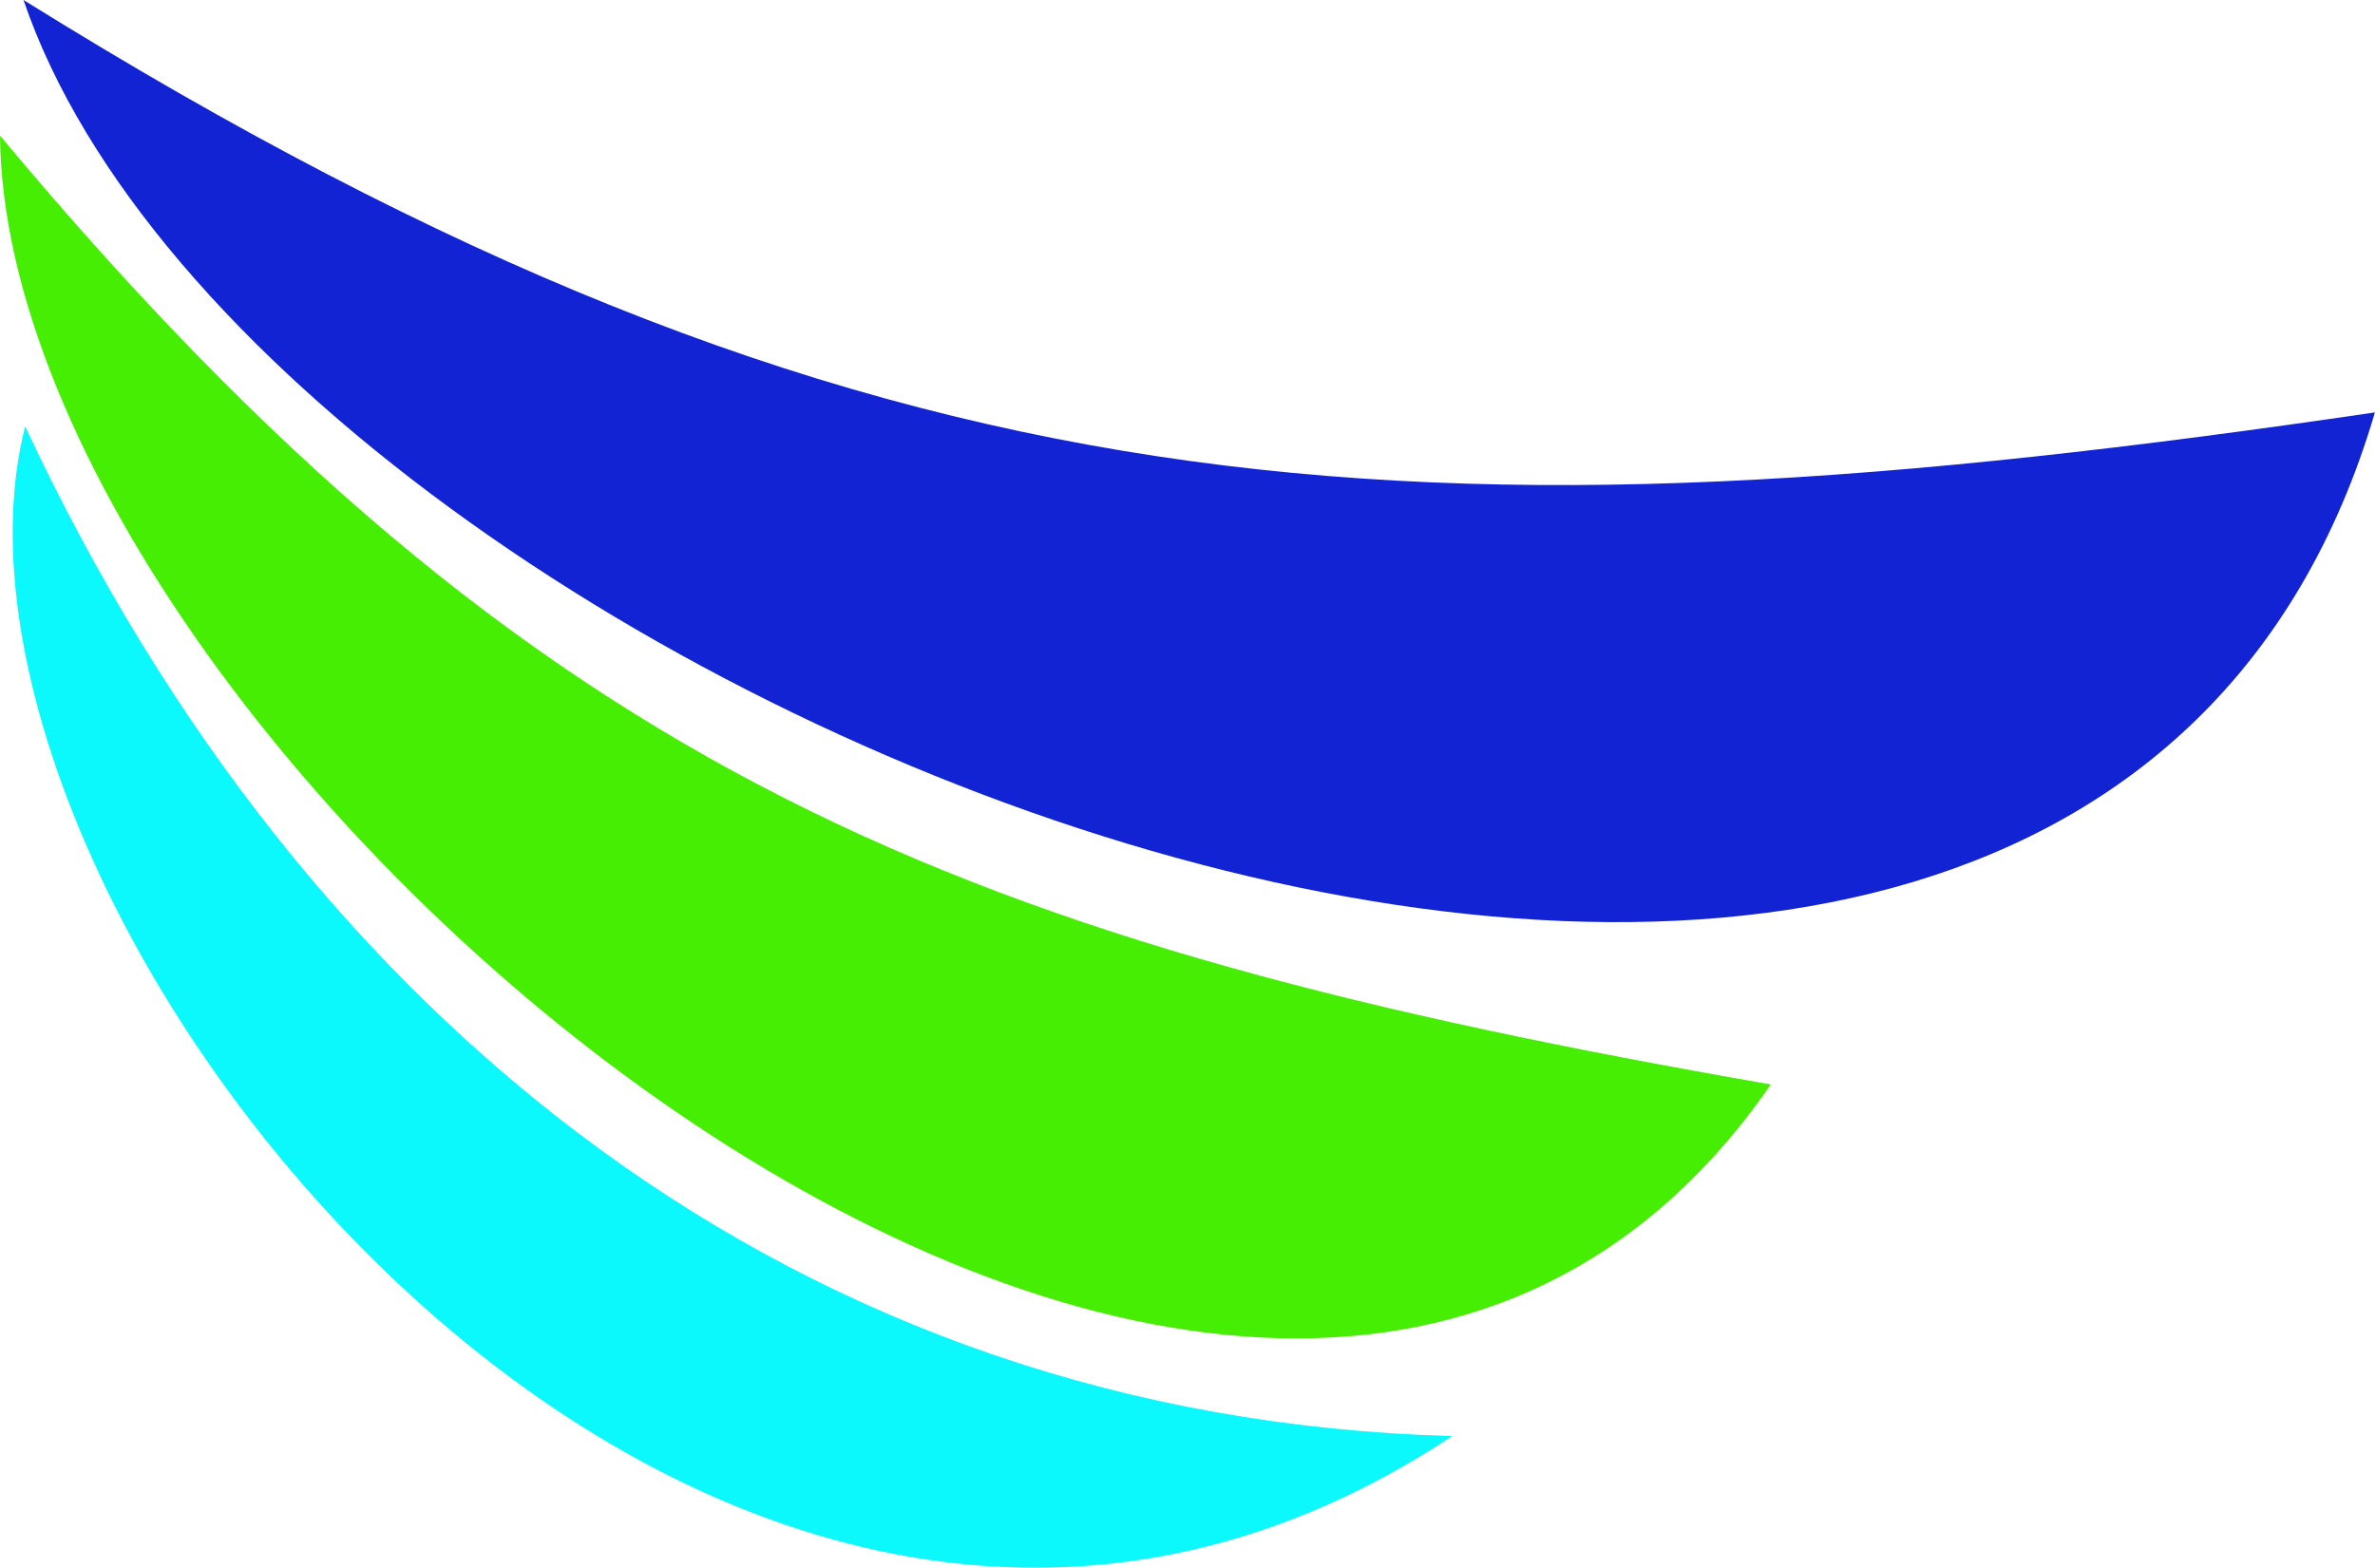
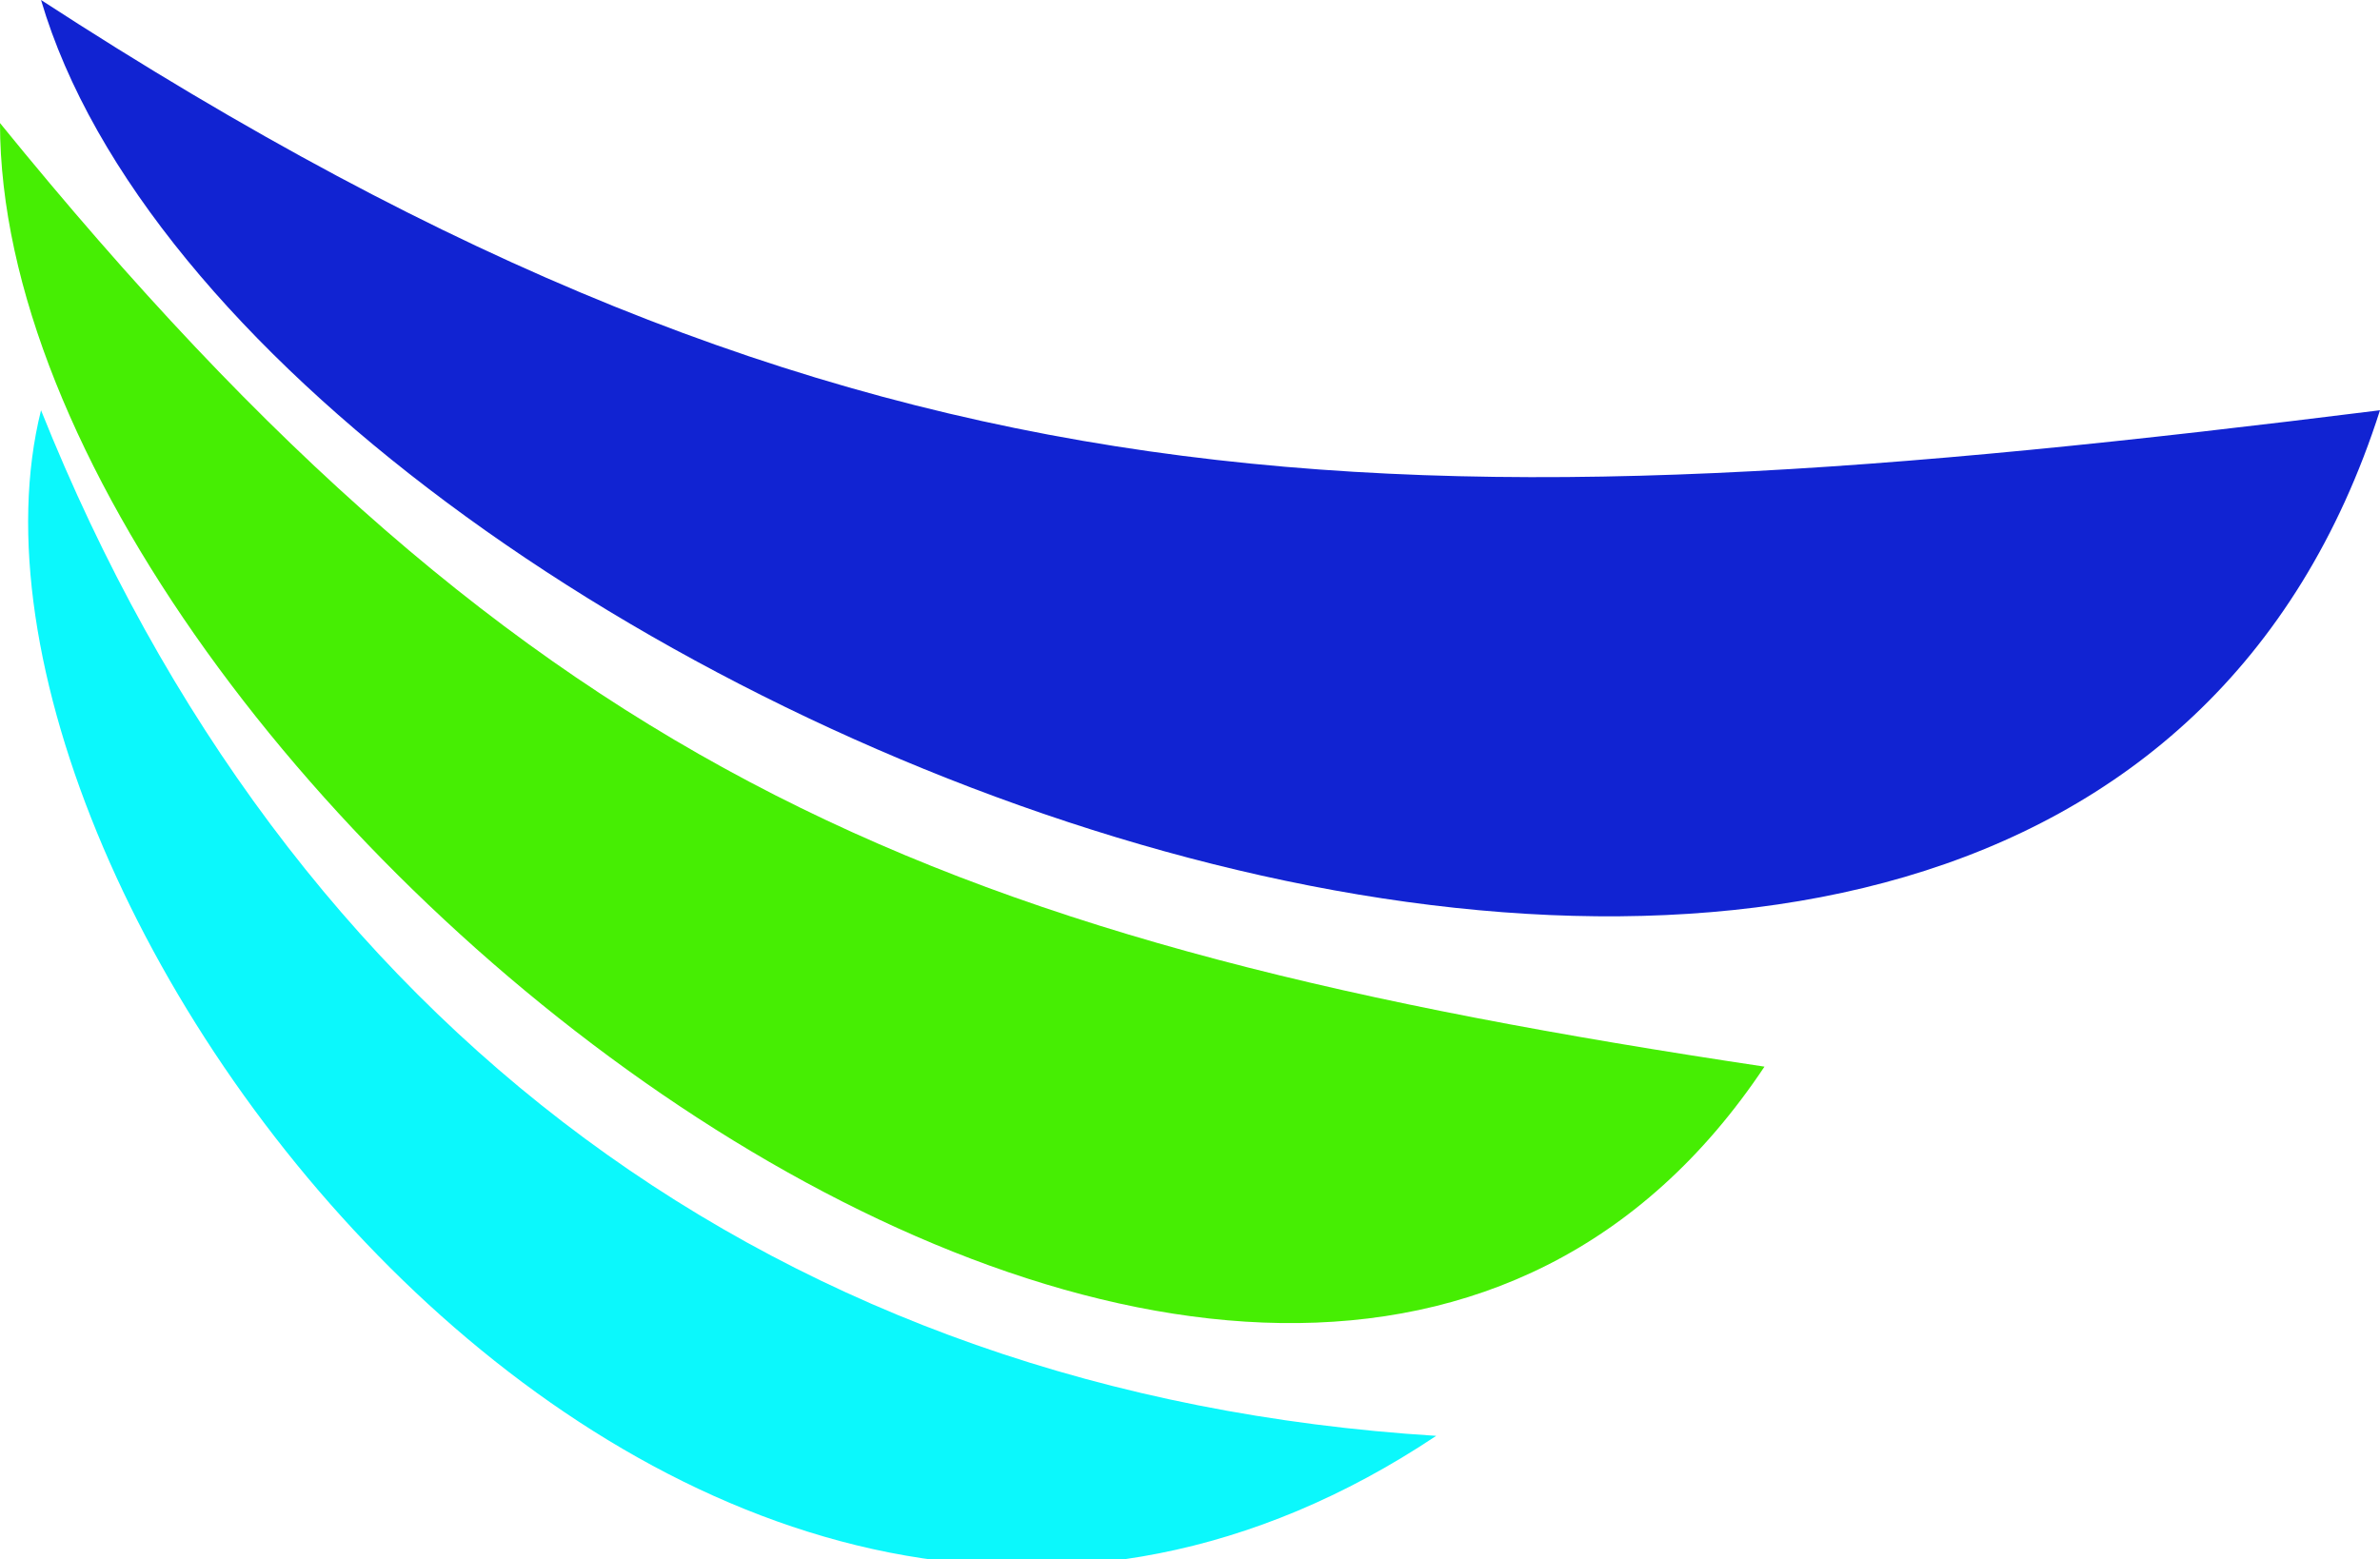
- <svg xmlns="http://www.w3.org/2000/svg" width="57.572" height="38.014">
-   <path d="M.57 0c5.837 17.17 49.658 34.96 57 10-23.267 3.42-36.547 2.735-57-10" fill="#1123d2" />
-   <path d="M0 3.289c.143 15.262 30.483 41.024 42.926 23.007C23.428 22.902 12.994 18.856 0 3.289" fill="#46ee03" />
-   <path d="M.61 10.339c-2.973 11.687 16.51 36.468 34.595 24.482C19.438 34.395 7.392 24.855.61 10.339" fill="#0bf8fc" />
+ <svg xmlns="http://www.w3.org/2000/svg" width="58" height="38">
+   <path d="M1 0c5 17 49 35 57 10-24 3-37 3-57-10" fill="#1123d2" />
+   <path d="M0 3c0 16 31 41 43 23-20-3-30-7-43-23" fill="#46ee03" />
+   <path d="M1 10c-3 12 16 37 34 25C19 34 7 25 1 10" fill="#0bf8fc" />
</svg>
